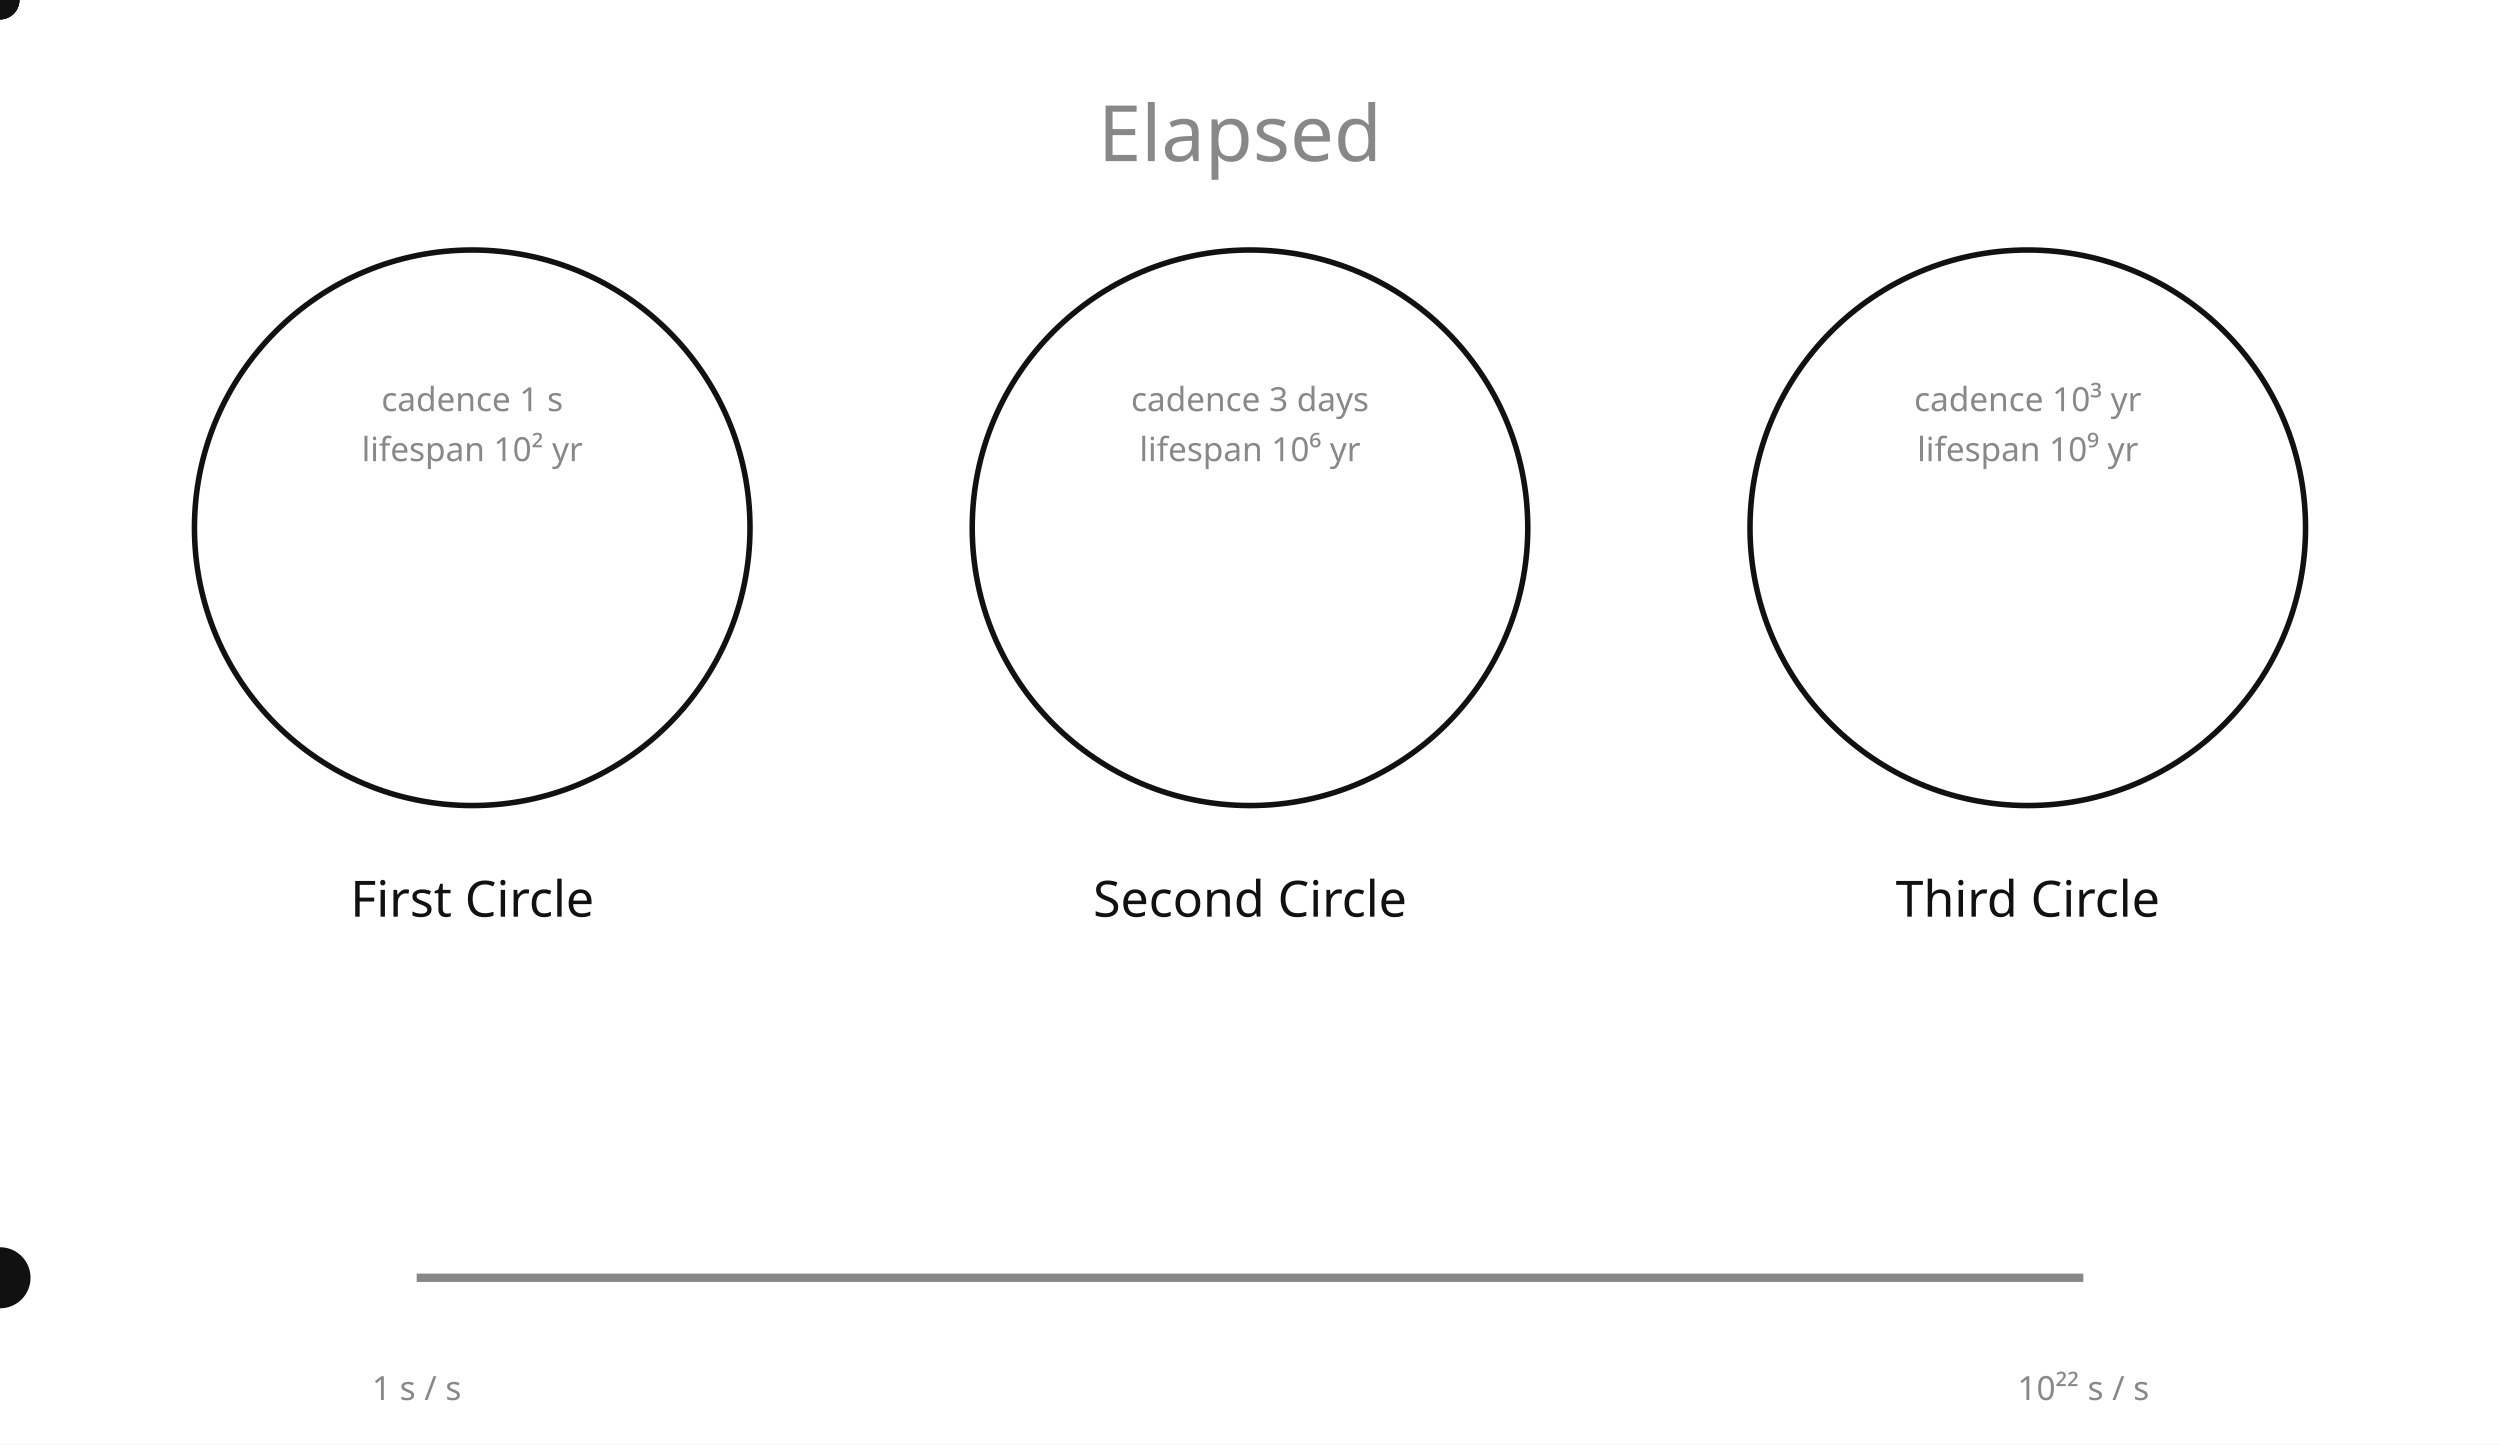
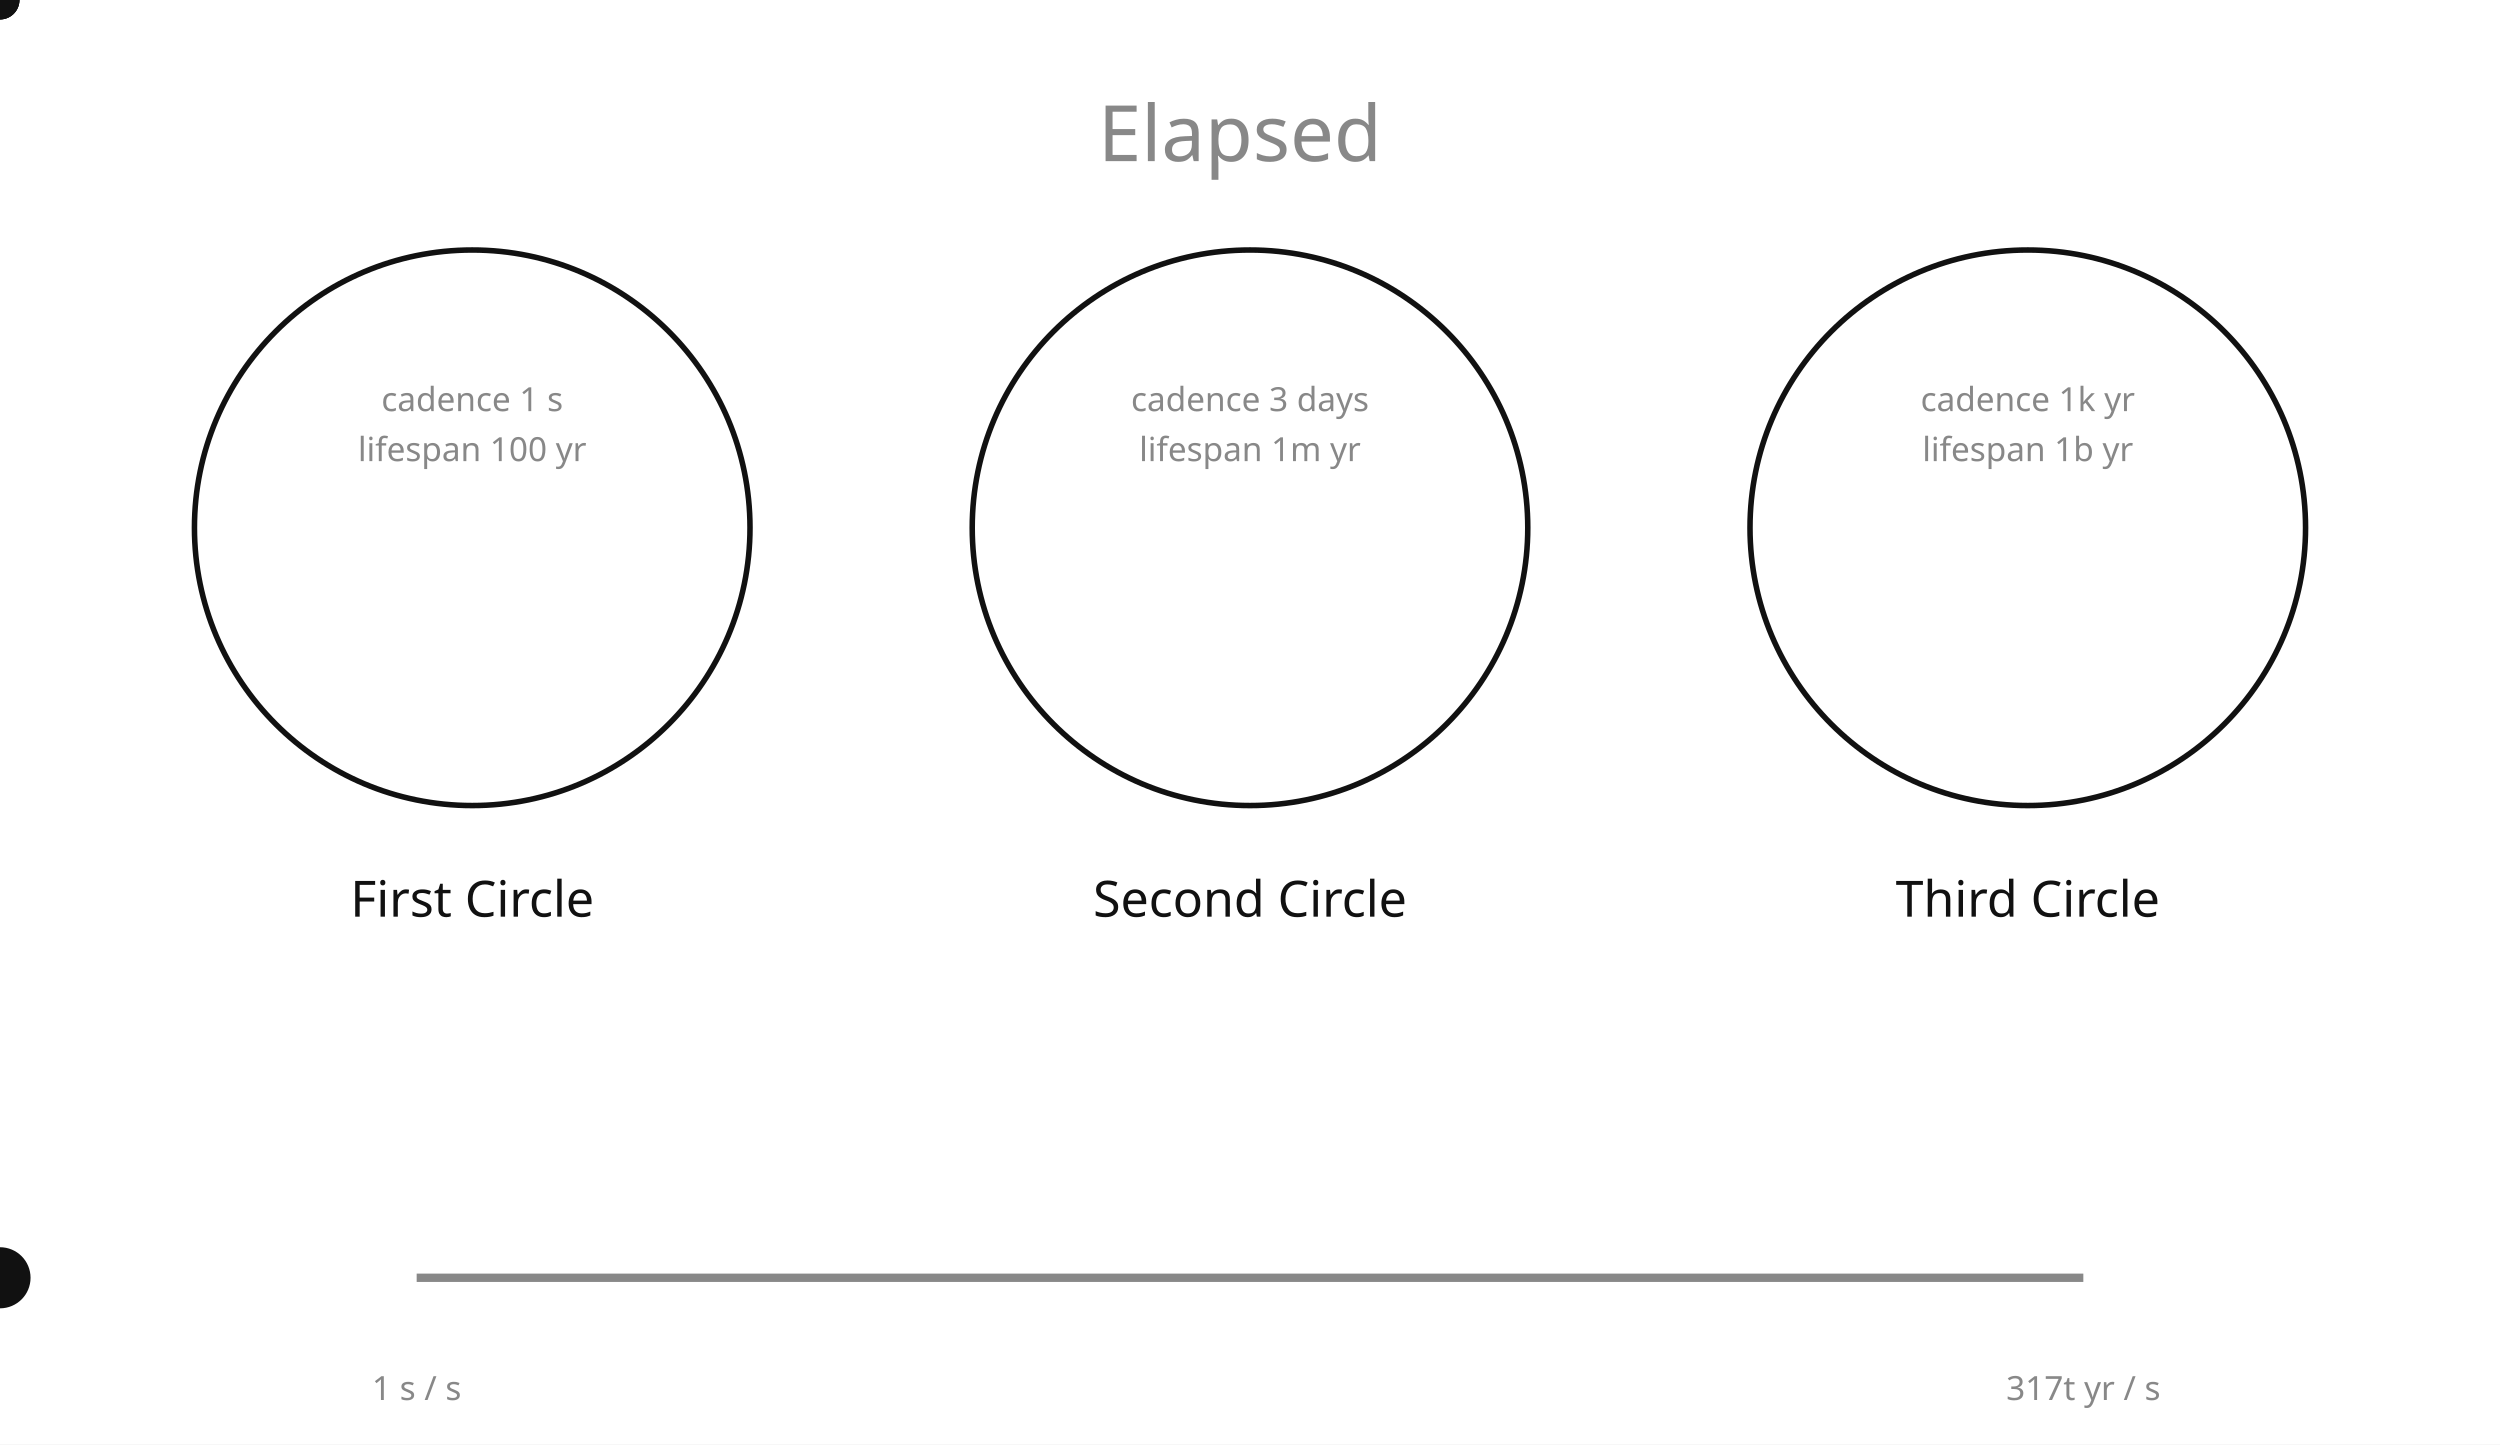
<svg xmlns="http://www.w3.org/2000/svg" viewBox="0 0 900 520" font-family="system-ui, sans-serif">
  <rect width="900" height="520" fill="#fff" />
  <text x="450" y="58" text-anchor="middle" font-size="28" fill="#888">Elapsed <tspan id="el" fill="#111" />
  </text>
  <text id="note" x="450" y="80" text-anchor="middle" font-size="13" fill="#888" />
  <g fill="none" stroke="#111" stroke-width="2">
    <circle cx="170" cy="190" r="100" />
    <circle cx="450" cy="190" r="100" />
    <circle cx="730" cy="190" r="100" />
  </g>
  <g fill="none" stroke="#888" stroke-width="14" opacity="0.4">
    <circle cx="170" cy="190" r="100" id="b0" style="display:none" />
    <circle cx="450" cy="190" r="100" id="b1" style="display:none" />
    <circle cx="730" cy="190" r="100" id="b2" style="display:none" />
  </g>
  <g fill="#111">
    <circle id="d0" r="7" />
    <circle id="d1" r="7" />
    <circle id="d2" r="7" />
  </g>
  <g text-anchor="middle" font-size="12" fill="#888">
    <text x="170" y="148">cadence 1 s</text>
-     <text x="170" y="166">lifespan 10² yr</text>
+     <text x="170" y="166">lifespan 100 yr</text>
    <text x="450" y="148">cadence 3 days</text>
-     <text x="450" y="166">lifespan 10⁶ yr</text>
-     <text x="730" y="148">cadence 10³ yr</text>
-     <text x="730" y="166">lifespan 10⁹ yr</text>
+     <text x="450" y="166">lifespan 1m yr</text>
+     <text x="730" y="148">cadence 1k yr</text>
+     <text x="730" y="166">lifespan 1b yr</text>
    <text id="l0" x="170" y="226" />
    <text id="l1" x="450" y="226" />
    <text id="l2" x="730" y="226" />
  </g>
  <g text-anchor="middle" font-size="24" fill="#111">
    <text id="c0" x="170" y="205" />
    <text id="c1" x="450" y="205" />
    <text id="c2" x="730" y="205" />
  </g>
  <g text-anchor="middle" font-size="18" fill="#111">
    <text x="170" y="330">First Circle</text>
    <text x="450" y="330">Second Circle</text>
    <text x="730" y="330">Third Circle</text>
  </g>
  <text id="read" x="450" y="418" text-anchor="middle" font-size="18" fill="#111" />
  <g id="ctl" style="touch-action:none;cursor:pointer">
    <rect x="130" y="436" width="640" height="48" fill="#fff" />
    <line x1="150" y1="460" x2="750" y2="460" stroke="#888" stroke-width="3" />
    <circle id="knob" cy="460" r="11" fill="#111" tabindex="0" role="slider" aria-label="Speed" aria-valuemin="0" aria-valuemax="22" />
  </g>
  <text x="150" y="504" text-anchor="middle" font-size="12" fill="#888">1 s / s</text>
-   <text x="750" y="504" text-anchor="middle" font-size="12" fill="#888">10²² s / s</text>
+   <text x="750" y="504" text-anchor="middle" font-size="12" fill="#888">317t yr / s</text>
</svg>
